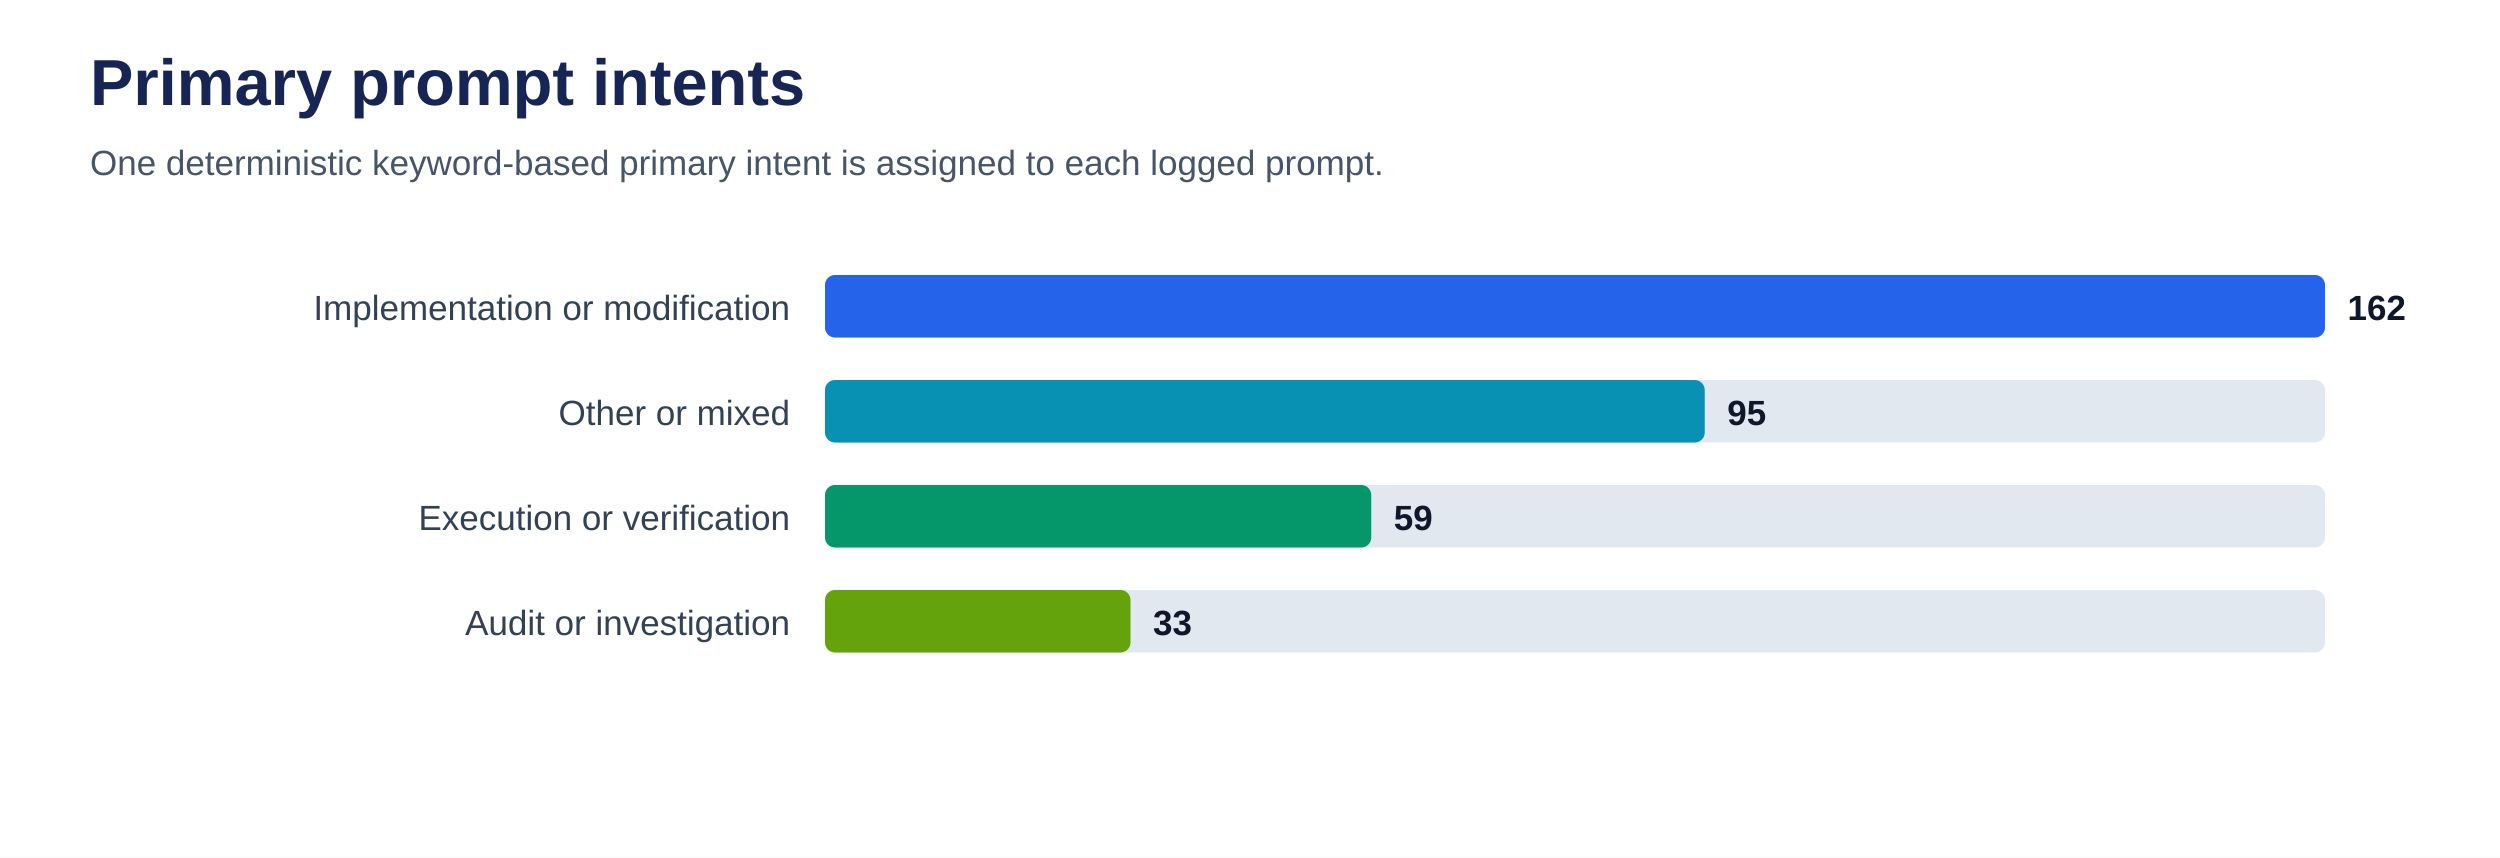
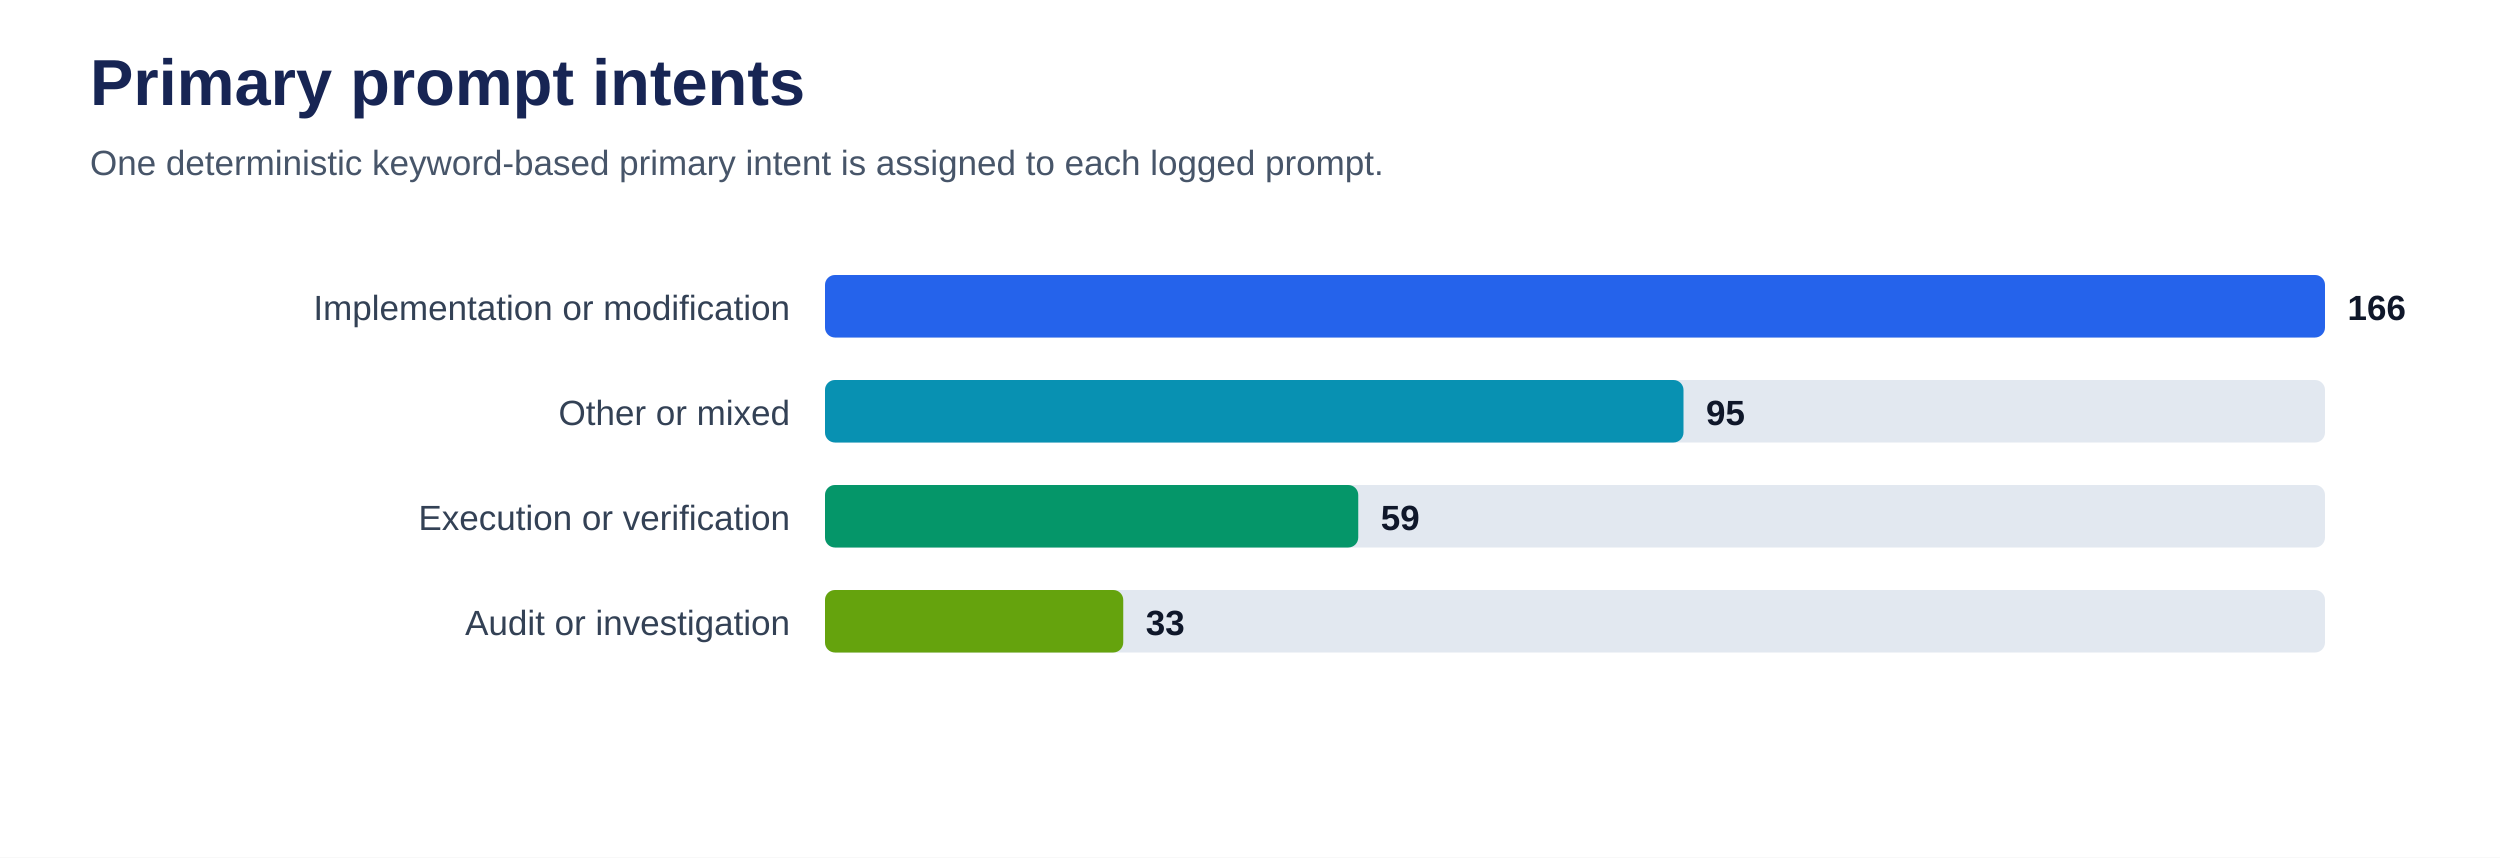
<svg xmlns="http://www.w3.org/2000/svg" viewBox="0 0 1000 343" role="img" aria-labelledby="title desc">
  <rect width="100%" height="100%" fill="#ffffff" />
  <text x="36" y="42" font-family="Arial, sans-serif" font-size="26" font-weight="700" fill="#172554">Primary prompt intents</text>
  <text x="36" y="70" font-family="Arial, sans-serif" font-size="14" fill="#475569">One deterministic keyword-based primary intent is assigned to each logged prompt.</text>
  <text x="316" y="128" text-anchor="end" font-family="Arial, sans-serif" font-size="14" fill="#334155">Implementation or modification</text>
  <rect x="330" y="110" width="600" height="25" rx="4" fill="#e2e8f0" />
  <rect x="330" y="110" width="600.0" height="25" rx="4" fill="#2563eb" />
-   <text x="939.0" y="128" font-family="Arial, sans-serif" font-size="14" font-weight="700" fill="#0f172a">162</text>
+   <text x="939.0" y="128" font-family="Arial, sans-serif" font-size="14" font-weight="700" fill="#0f172a">166</text>
  <text x="316" y="170" text-anchor="end" font-family="Arial, sans-serif" font-size="14" fill="#334155">Other or mixed</text>
  <rect x="330" y="152" width="600" height="25" rx="4" fill="#e2e8f0" />
-   <rect x="330" y="152" width="351.9" height="25" rx="4" fill="#0891b2" />
-   <text x="690.9" y="170" font-family="Arial, sans-serif" font-size="14" font-weight="700" fill="#0f172a">95</text>
+   <rect x="330" y="152" width="343.4" height="25" rx="4" fill="#0891b2" />
+   <text x="682.4" y="170" font-family="Arial, sans-serif" font-size="14" font-weight="700" fill="#0f172a">95</text>
  <text x="316" y="212" text-anchor="end" font-family="Arial, sans-serif" font-size="14" fill="#334155">Execution or verification</text>
  <rect x="330" y="194" width="600" height="25" rx="4" fill="#e2e8f0" />
-   <rect x="330" y="194" width="218.5" height="25" rx="4" fill="#059669" />
-   <text x="557.5" y="212" font-family="Arial, sans-serif" font-size="14" font-weight="700" fill="#0f172a">59</text>
+   <rect x="330" y="194" width="213.3" height="25" rx="4" fill="#059669" />
+   <text x="552.3" y="212" font-family="Arial, sans-serif" font-size="14" font-weight="700" fill="#0f172a">59</text>
  <text x="316" y="254" text-anchor="end" font-family="Arial, sans-serif" font-size="14" fill="#334155">Audit or investigation</text>
  <rect x="330" y="236" width="600" height="25" rx="4" fill="#e2e8f0" />
-   <rect x="330" y="236" width="122.2" height="25" rx="4" fill="#65a30d" />
-   <text x="461.2" y="254" font-family="Arial, sans-serif" font-size="14" font-weight="700" fill="#0f172a">33</text>
+   <rect x="330" y="236" width="119.3" height="25" rx="4" fill="#65a30d" />
+   <text x="458.3" y="254" font-family="Arial, sans-serif" font-size="14" font-weight="700" fill="#0f172a">33</text>
</svg>
